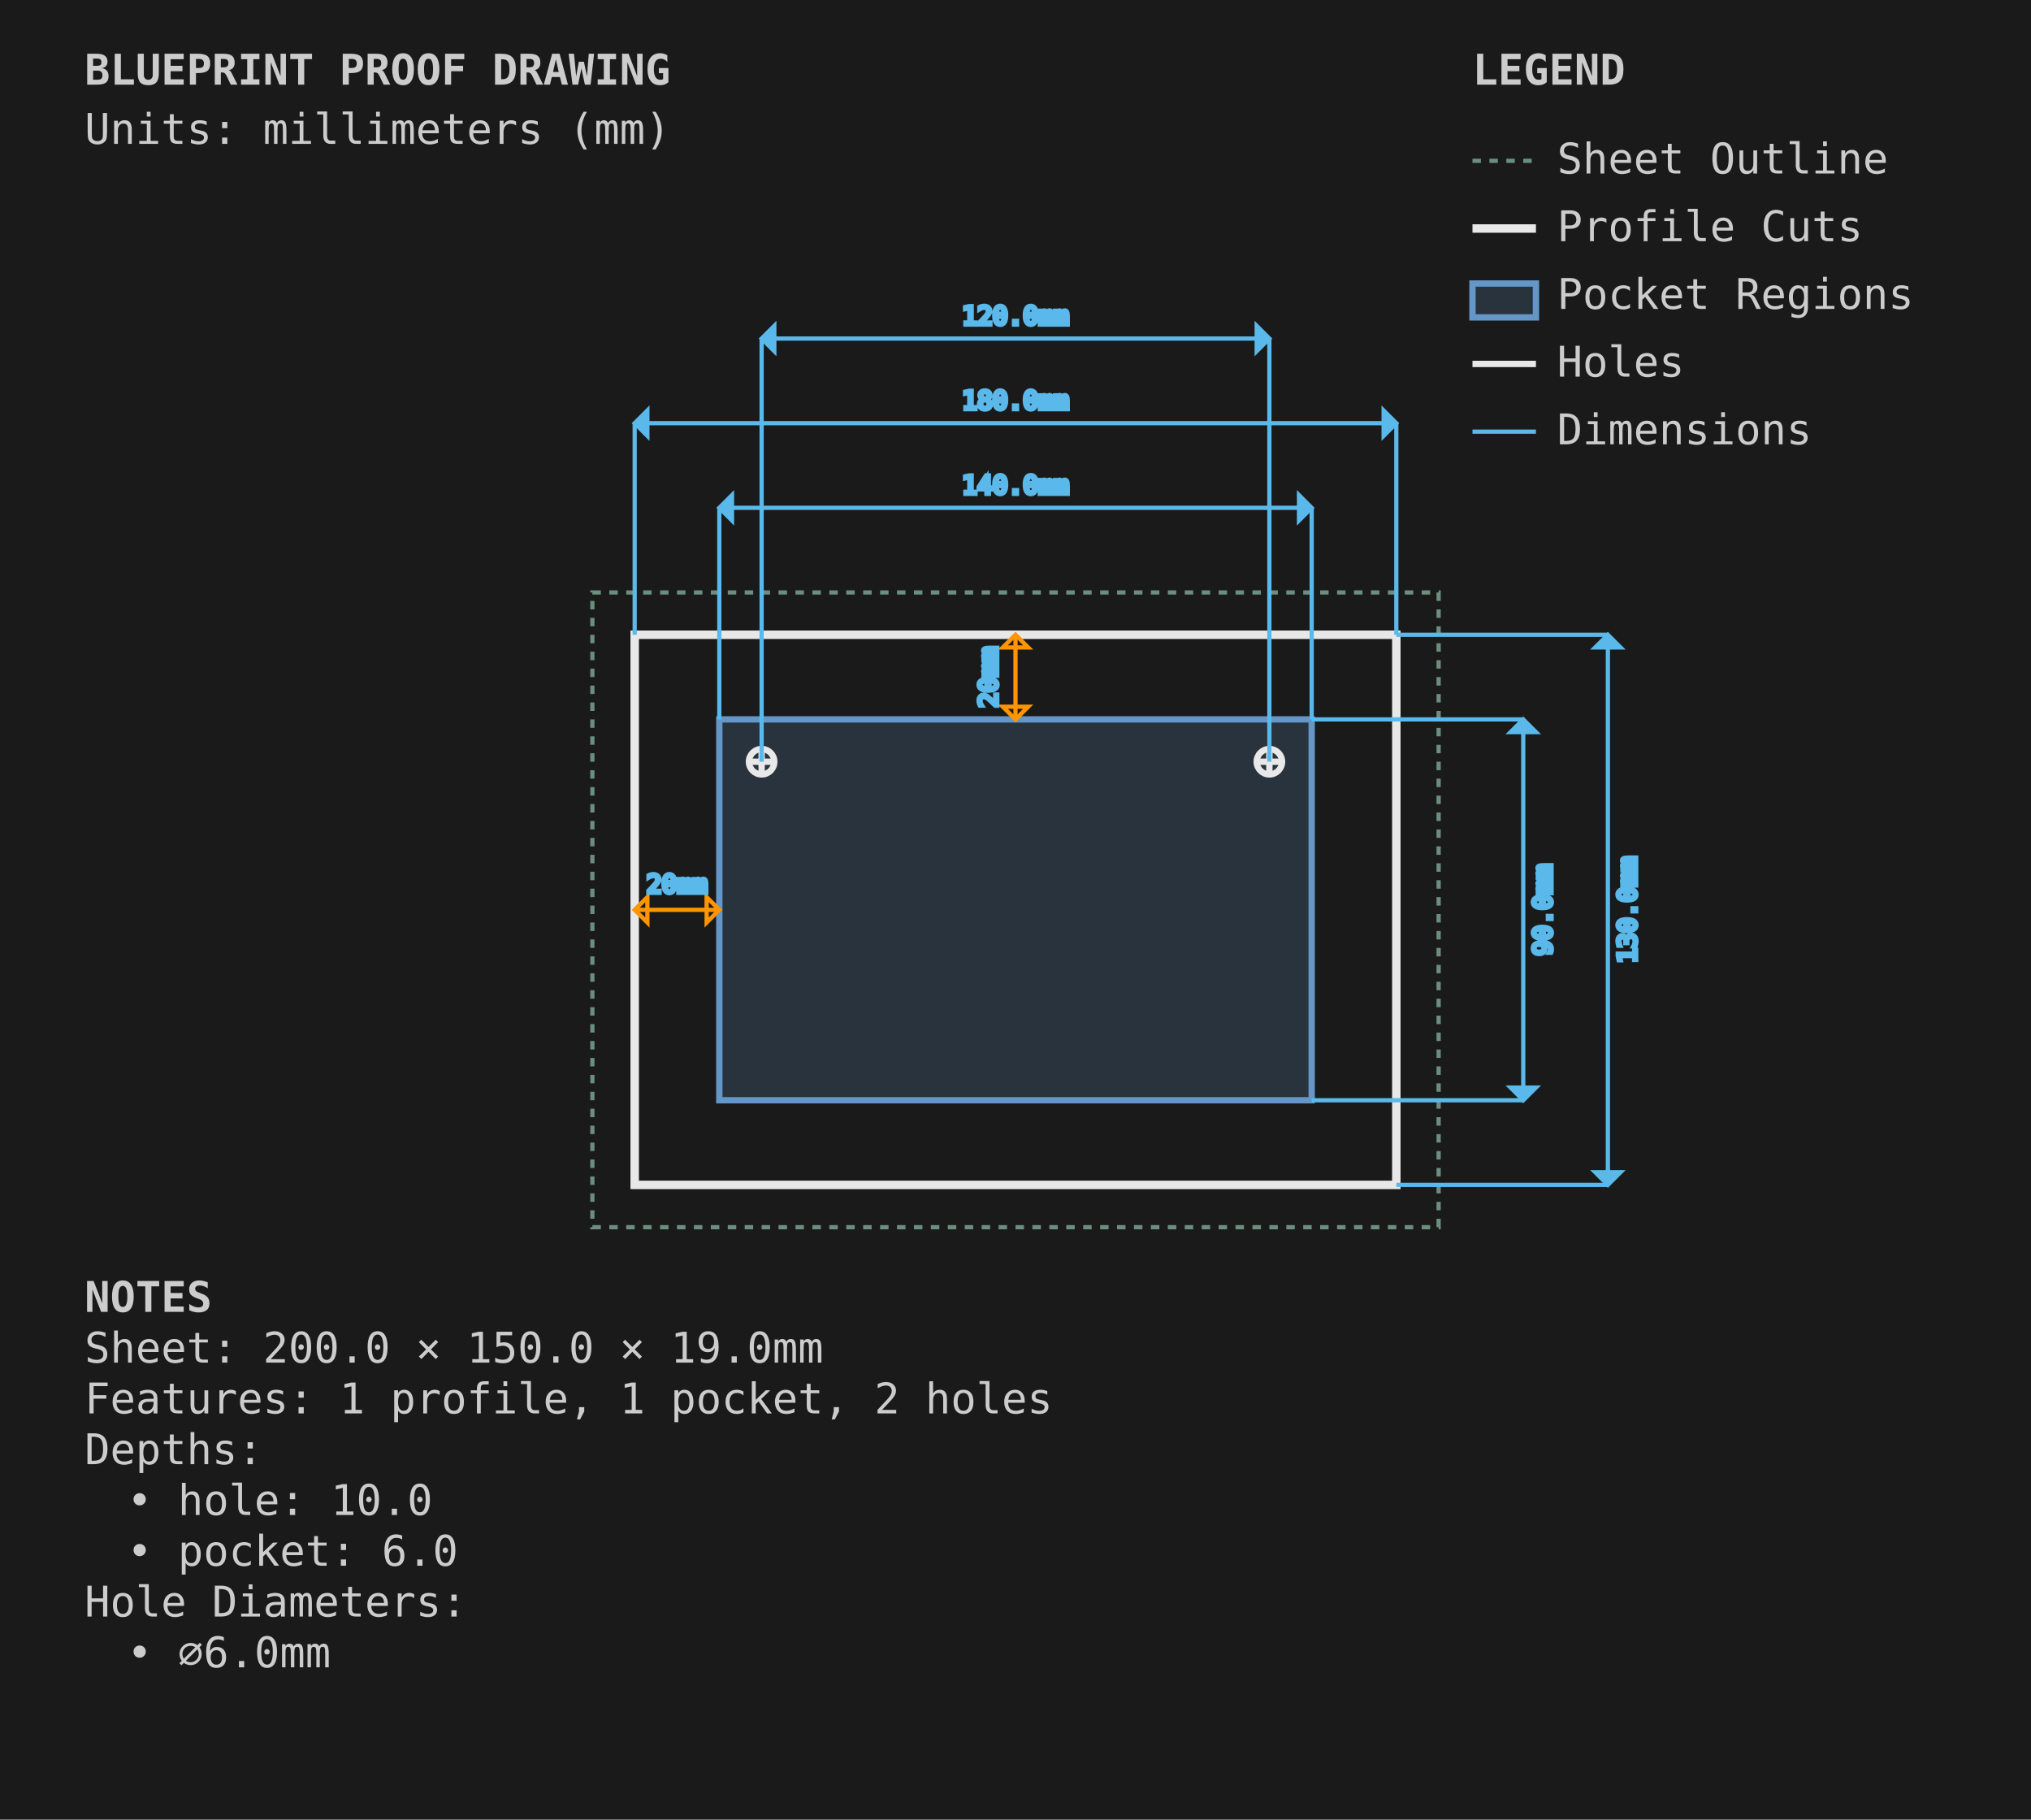
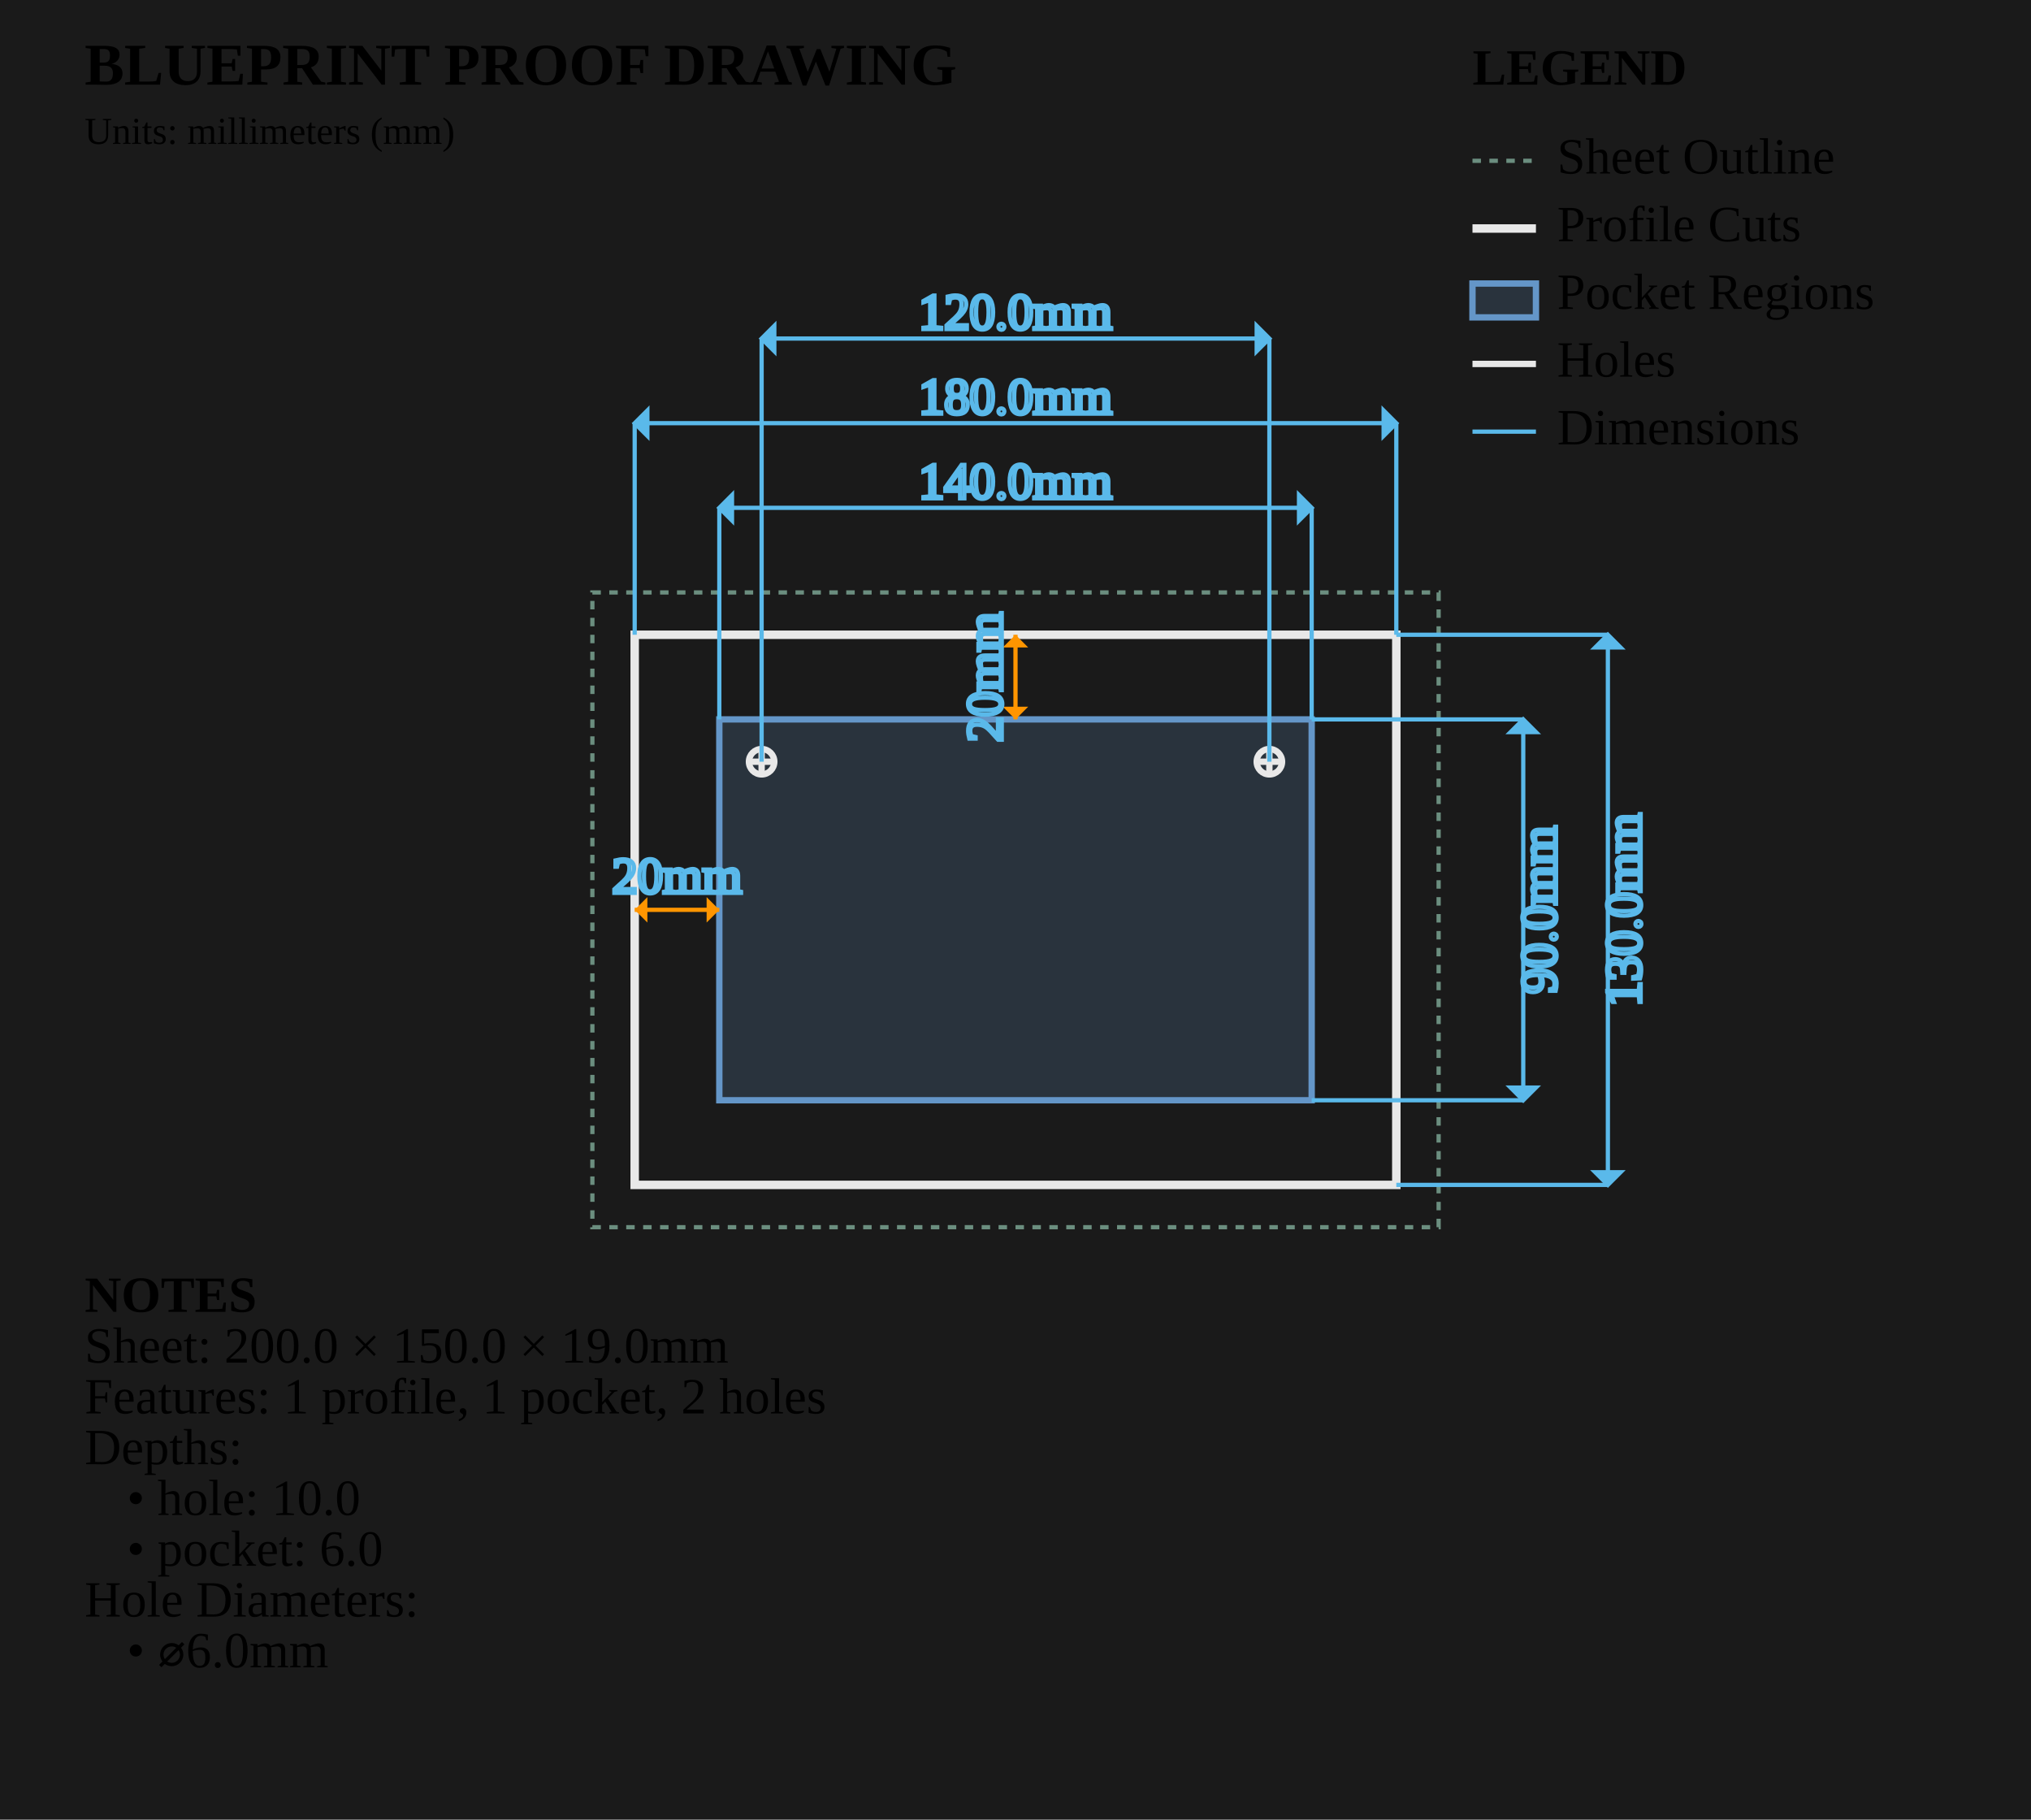
<svg xmlns="http://www.w3.org/2000/svg" viewBox="0 0 480.0 430.0" width="480.0mm" height="430.0mm">
  <style>
        .sheet-outline { stroke: #6b8e7f; stroke-width: 1; fill: none; stroke-dasharray: 2,2; }
        .profile-cuts { stroke: #e8e8e8; stroke-width: 2; fill: none; }
        .pocket-regions { stroke: #6496c8; stroke-width: 1.5; fill: #6496c8; fill-opacity: 0.2; }
        .holes { stroke: #e8e8e8; stroke-width: 1.5; fill: none; }
        .engrave-paths { stroke: #888888; stroke-width: 1; fill: none; stroke-dasharray: 4,4; }
        .construction { stroke: #6b8e7f; stroke-width: 0.5; fill: none; stroke-dasharray: 2,2; }
        .dimensions { stroke: #5ab9ea; stroke-width: 1; fill: none; }
-         .dimension-text { fill: #888888; font-family: monospace; font-size: 6px; }
+         .dimension-text { fill:
        .gap-dimensions { stroke: #ff9500; stroke-width: 1; fill: none; }
-         .gap-text { fill: #888888; font-family: monospace; font-size: 6px; }
+         .gap-text { fill:
        .notes { fill: #cccccc; font-family: monospace; font-size: 10px; }
        .legend { fill: #cccccc; font-family: monospace; font-size: 10px; }
    </style>
  <rect x="0" y="0" width="480.0" height="430.0" fill="#1a1a1a" />
  <g id="SHEET_OUTLINE" class="sheet-outline">
    <rect x="140" y="140" width="200.0" height="150.0" />
  </g>
  <g id="PROFILE_CUTS" class="profile-cuts">
    <rect x="150.0" y="150.0" width="180.0" height="130.0" />
  </g>
  <g id="POCKET_REGIONS" class="pocket-regions">
    <rect x="170.0" y="170.0" width="140.0" height="90.0" />
  </g>
  <g id="ENGRAVE_PATHS" class="engrave-paths" />
  <g id="HOLES" class="holes">
    <circle cx="180.0" cy="180.0" r="3.0" />
    <line x1="177.0" y1="180.0" x2="183.0" y2="180.0" />
    <line x1="180.0" y1="177.0" x2="180.0" y2="183.0" />
    <circle cx="300.0" cy="180.0" r="3.0" />
    <line x1="297.0" y1="180.0" x2="303.0" y2="180.0" />
    <line x1="300.0" y1="177.0" x2="300.0" y2="183.0" />
  </g>
  <g id="CONSTRUCTION" class="construction" />
  <g id="DIMENSIONS" class="dimensions">
    <line x1="170.0" y1="170.0" x2="170.0" y2="120.0" stroke="#5ab9ea" stroke-width="1" />
    <line x1="310.0" y1="170.0" x2="310.0" y2="120.0" stroke="#5ab9ea" stroke-width="1" />
    <line x1="170.0" y1="120.0" x2="310.0" y2="120.0" stroke="#5ab9ea" stroke-width="1" />
    <polygon points="170.0,120.0 173.0,117.0 173.0,123.0" fill="#5ab9ea" />
    <polygon points="310.0,120.0 307.0,117.0 307.0,123.0" fill="#5ab9ea" />
    <text x="240.0" y="115.0" class="dimension-text" text-anchor="middle" dominant-baseline="middle">140.0mm</text>
    <line x1="310.0" y1="170.0" x2="360.0" y2="170.0" stroke="#5ab9ea" stroke-width="1" />
    <line x1="310.0" y1="260.0" x2="360.0" y2="260.0" stroke="#5ab9ea" stroke-width="1" />
    <line x1="360.0" y1="170.0" x2="360.0" y2="260.0" stroke="#5ab9ea" stroke-width="1" />
    <polygon points="360.0,170.0 357.0,173.0 363.0,173.0" fill="#5ab9ea" />
    <polygon points="360.0,260.0 357.0,257.0 363.0,257.0" fill="#5ab9ea" />
    <text x="365.0" y="215.0" class="dimension-text" text-anchor="middle" dominant-baseline="middle" transform="rotate(-90 365.0 215.0)">90.0mm</text>
    <line x1="150.0" y1="150.0" x2="150.0" y2="100.0" stroke="#5ab9ea" stroke-width="1" />
    <line x1="330.0" y1="150.0" x2="330.0" y2="100.0" stroke="#5ab9ea" stroke-width="1" />
    <line x1="150.0" y1="100.0" x2="330.0" y2="100.0" stroke="#5ab9ea" stroke-width="1" />
    <polygon points="150.0,100.0 153.0,97.0 153.0,103.0" fill="#5ab9ea" />
    <polygon points="330.0,100.0 327.0,97.0 327.0,103.0" fill="#5ab9ea" />
    <text x="240.0" y="95.0" class="dimension-text" text-anchor="middle" dominant-baseline="middle">180.0mm</text>
    <line x1="330.0" y1="150.0" x2="380.0" y2="150.0" stroke="#5ab9ea" stroke-width="1" />
    <line x1="330.0" y1="280.0" x2="380.0" y2="280.0" stroke="#5ab9ea" stroke-width="1" />
    <line x1="380.0" y1="150.0" x2="380.0" y2="280.0" stroke="#5ab9ea" stroke-width="1" />
    <polygon points="380.0,150.0 377.0,153.0 383.0,153.0" fill="#5ab9ea" />
    <polygon points="380.0,280.0 377.0,277.0 383.0,277.0" fill="#5ab9ea" />
    <text x="385.0" y="215.0" class="dimension-text" text-anchor="middle" dominant-baseline="middle" transform="rotate(-90 385.0 215.0)">130.0mm</text>
    <line x1="180.0" y1="180.0" x2="180.0" y2="80.0" stroke="#5ab9ea" stroke-width="1" />
    <line x1="300.0" y1="180.0" x2="300.0" y2="80.0" stroke="#5ab9ea" stroke-width="1" />
    <line x1="180.0" y1="80.0" x2="300.0" y2="80.0" stroke="#5ab9ea" stroke-width="1" />
    <polygon points="180.0,80.0 183.0,77.0 183.0,83.0" fill="#5ab9ea" />
    <polygon points="300.0,80.0 297.0,77.0 297.0,83.0" fill="#5ab9ea" />
    <text x="240.0" y="75.0" class="dimension-text" text-anchor="middle" dominant-baseline="middle">120.0mm</text>
    <line x1="150.0" y1="215.0" x2="170.0" y2="215.0" stroke="#ff9500" stroke-width="1" />
    <path d="M 150.0,215.0 L 153.0,212.0 L 153.0,218.0 Z" class="gap-dimensions" stroke="none" fill="#ff9500" />
    <path d="M 170.0,215.0 L 167.0,212.0 L 167.0,218.0 Z" class="gap-dimensions" stroke="none" fill="#ff9500" />
    <text x="160.0" y="211.0" class="gap-text" text-anchor="middle">20mm</text>
    <line x1="240.0" y1="150.0" x2="240.0" y2="170.0" stroke="#ff9500" stroke-width="1" />
    <path d="M 240.0,150.0 L 237.0,153.0 L 243.0,153.0 Z" class="gap-dimensions" stroke="none" fill="#ff9500" />
    <path d="M 240.0,170.0 L 237.0,167.0 L 243.0,167.0 Z" class="gap-dimensions" stroke="none" fill="#ff9500" />
    <text x="234.0" y="160.0" class="gap-text" text-anchor="middle" dominant-baseline="middle" transform="rotate(-90 234.0 160.0)">20mm</text>
  </g>
  <g id="NOTES" class="notes">
    <text x="20" y="310.0" class="notes" font-weight="bold">NOTES</text>
    <text x="20" y="322.0" class="notes">Sheet: 200.0 × 150.0 × 19.0mm</text>
    <text x="20" y="334.0" class="notes">Features: 1 profile, 1 pocket, 2 holes</text>
    <text x="20" y="346.0" class="notes">Depths:</text>
    <text x="30" y="358.0" class="notes">• hole: 10.0</text>
    <text x="30" y="370.0" class="notes">• pocket: 6.0</text>
    <text x="20" y="382.0" class="notes">Hole Diameters:</text>
    <text x="30" y="394.0" class="notes">• ⌀6.0mm</text>
  </g>
  <g id="TITLE_BLOCK" class="title-block">
    <text x="20" y="20" class="notes" font-weight="bold" font-size="14px">BLUEPRINT PROOF DRAWING</text>
    <text x="20" y="34" class="notes" font-size="9px">Units: millimeters (mm)</text>
  </g>
  <g id="LEGEND" class="legend">
    <text x="348.0" y="20" class="legend" font-weight="bold">LEGEND</text>
    <line x1="348.0" y1="38" x2="363.0" y2="38" stroke="#6b8e7f" stroke-width="1" stroke-dasharray="2,2" />
    <text x="368.0" y="41" class="legend">Sheet Outline</text>
    <line x1="348.0" y1="54" x2="363.0" y2="54" stroke="#e8e8e8" stroke-width="2" />
    <text x="368.0" y="57" class="legend">Profile Cuts</text>
    <rect x="348.0" y="67" width="15.0" height="8" stroke="#6496c8" stroke-width="1.5" fill="#6496c8" fill-opacity="0.2" />
    <text x="368.0" y="73" class="legend">Pocket Regions</text>
    <line x1="348.0" y1="86" x2="363.0" y2="86" stroke="#e8e8e8" stroke-width="1.5" />
    <text x="368.0" y="89" class="legend">Holes</text>
    <line x1="348.0" y1="102" x2="363.0" y2="102" stroke="#5ab9ea" stroke-width="1" />
    <text x="368.0" y="105" class="legend">Dimensions</text>
  </g>
</svg>
